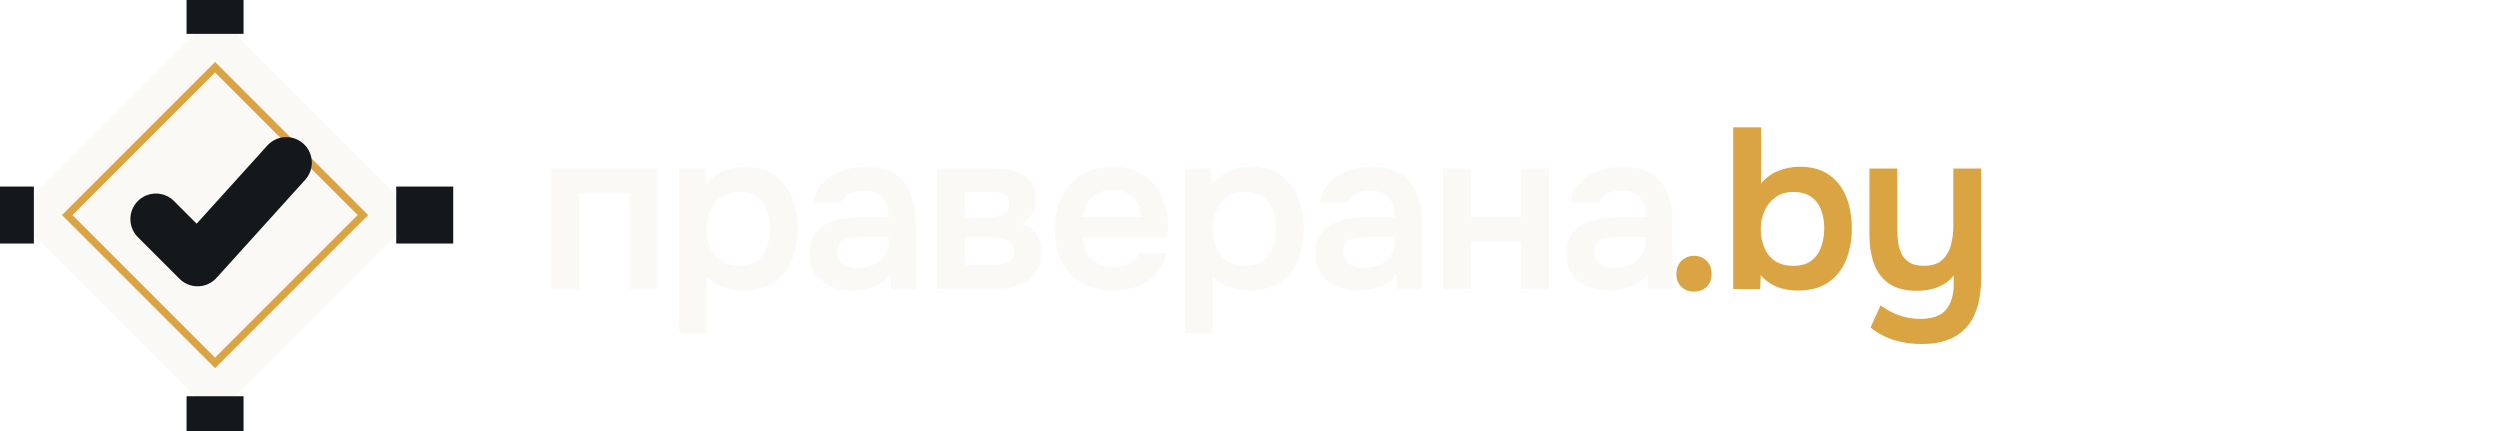
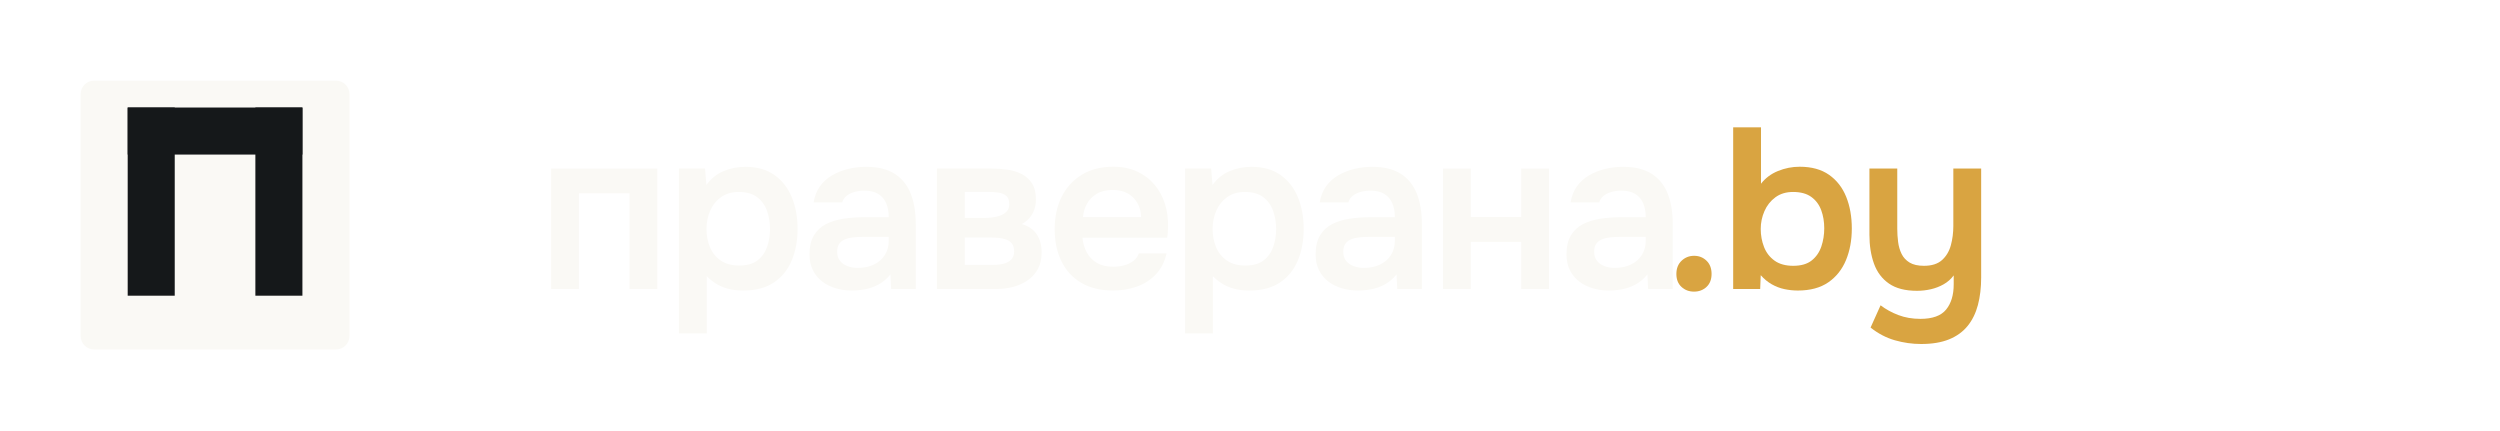
<svg xmlns="http://www.w3.org/2000/svg" viewBox="0 0 372 64" role="img" aria-label="Праверана.by">
-   <path d="M32.0 2.0 L62.0 32.0 L32.0 62.0 L2.0 32.0 Z" fill="#faf9f5" />
-   <path d="M27.76 -3.44 L36.24 -3.44 L36.24 5.04 L27.76 5.04 Z" fill="#15181a" />
-   <path d="M58.96 27.76 L67.44 27.76 L67.44 36.24 L58.96 36.24 Z" fill="#15181a" />
-   <path d="M27.76 58.96 L36.24 58.96 L36.24 67.44 L27.76 67.44 Z" fill="#15181a" />
-   <path d="M-3.44 27.76 L5.04 27.76 L5.04 36.24 L-3.44 36.24 Z" fill="#15181a" />
-   <path d="M32.0 10.0 L54.0 32.0 L32.0 54.0 L10.0 32.0 Z" fill="none" stroke="#d9a441" stroke-width="1.1" />
-   <path d="M23.2 32.6 L29.4 38.8 L42.6 24.2" fill="none" stroke="#15181a" stroke-width="7.6" stroke-linecap="round" stroke-linejoin="round" />
+   <rect x="12" y="12" width="40" height="40" rx="2" fill="#faf9f5" />
+   <rect x="19" y="16" width="26" height="7" fill="#15181a" />
+   <rect x="19" y="16" width="7" height="28" fill="#15181a" />
+   <rect x="38" y="16" width="7" height="28" fill="#15181a" />
  <g transform="translate(80 43) scale(1)">
    <path d="M59 0V527H523.601V0H402.199V418.798H180.802V0Z" transform="translate(0.0 0) scale(0.034 -0.034)" fill="#faf9f5" />
    <path d="M59 -194.4V527H173.202L179.202 455.201Q209.802 497.401 254.702 516Q299.602 534.6 350.001 534.6Q426.401 534.6 477.001 498.7Q527.601 462.8 552.901 401.4Q578.201 340 578.201 263Q578.201 186 552.601 124.8Q527.001 63.6 474.401 28.4Q421.801 -6.8 340.401 -6.8Q302.401 -6.8 272.201 1.5Q242.001 9.8 219.602 24.4Q197.202 39 180.802 55.8V-194.4ZM323 102.602Q373.8 102.602 403 125.302Q432.199 148.002 444.899 184.401Q457.599 220.801 457.599 261.8Q457.599 304.999 444.299 342.199Q430.999 379.398 401 401.998Q371 424.598 320.6 424.598Q275.001 424.598 243.501 402.098Q212.001 379.599 195.802 342.699Q179.602 305.799 179.602 262.8Q179.602 219.001 195.002 182.401Q210.401 145.802 242.401 124.202Q274.401 102.602 323 102.602Z" transform="translate(19.02 0) scale(0.034 -0.034)" fill="#faf9f5" />
    <path d="M226.399 -6.8Q189.799 -6.8 156.399 2.9Q122.999 12.6 97.099 32.3Q71.199 52 56.099 81.7Q41 111.4 41 151.2Q41 202.2 60.3 234.401Q79.6 266.601 113 283.801Q146.401 301 190.201 307.6Q234.001 314.2 282.002 314.2H387.799Q387.799 348.8 376.699 374.899Q365.599 400.999 342.199 415.699Q318.8 430.398 280.4 430.398Q258.6 430.398 238.301 424.798Q218.001 419.198 203.801 407.998Q189.601 396.799 184.001 378.799H58.999Q65.599 419.999 86.899 449.499Q108.199 479 140.199 497.6Q172.2 516.2 210.4 525.4Q248.6 534.6 289 534.6Q364.6 534.6 412.401 504.9Q460.201 475.2 483.101 419.3Q506.001 363.4 506.001 284.2V0H398.199L395.199 63.8Q372.799 35.8 344.199 20.2Q315.599 4.6 285.299 -1.1Q254.999 -6.8 226.399 -6.8ZM252 92.201Q292.8 92.201 323.299 107.101Q353.799 122.001 370.799 148.801Q387.799 175.601 387.799 211.2V227.999H272.6Q251.6 227.999 231.7 225.799Q211.801 223.599 196.001 217.099Q180.201 210.599 171.102 197.7Q162.002 184.8 162.002 162.4Q162.002 138.801 174.401 123.201Q186.801 107.601 207.601 99.901Q228.401 92.201 252 92.201Z" transform="translate(39.06 0) scale(0.034 -0.034)" fill="#faf9f5" />
    <path d="M59 0V527H298.202Q332.402 527 366.502 522.3Q400.602 517.6 428.902 503.5Q457.202 489.4 474.702 462.6Q492.202 435.8 492.202 391.2Q492.202 366.8 484.602 346.1Q477.002 325.4 463.302 310Q449.602 294.6 430.402 284.2Q475.602 270.6 496.401 238.4Q517.201 206.2 517.201 160.4Q517.201 116.8 500.101 86.3Q483.001 55.8 454.501 36.8Q426 17.8 391.5 8.9Q357 0 322.201 0ZM180.802 105.602H307.401Q332 105.602 352.2 111.002Q372.4 116.402 384.599 129.302Q396.799 142.201 396.799 164.801Q396.799 186.4 387.299 198.5Q377.8 210.6 362.3 216.3Q346.801 222 328.001 223.6Q309.201 225.2 290.602 225.2H180.802ZM180.802 310.801H265.002Q281.802 310.801 300.902 313.001Q320.001 315.201 337.101 321.701Q354.2 328.2 364.9 340Q375.599 351.8 375.599 370.999Q375.599 397.199 361.5 408.299Q347.4 419.398 326.801 422.098Q306.201 424.798 285.801 424.798H180.802Z" transform="translate(57.41 0) scale(0.034 -0.034)" fill="#faf9f5" />
    <path d="M295.4 -6.8Q212.6 -6.8 155.4 26.9Q98.2 60.6 68.6 121.2Q39 181.8 39 261.8Q39 342.4 69.7 403.7Q100.4 465 157.8 500Q215.2 535 295.6 535Q354.2 535 399.3 514.3Q444.4 493.6 475.3 457.2Q506.2 420.801 521.3 373.401Q536.401 326 535.201 272Q534.601 259.8 534.001 248.2Q533.401 236.6 531.2 224.4H160.602Q163.802 189.2 179.401 160.201Q195.001 131.201 223.601 114.301Q252.2 97.402 295 97.402Q320.2 97.402 343.1 103.502Q365.999 109.602 383.299 122.802Q400.599 136.001 407.199 155.801H528.601Q515.801 99.201 481.001 63.1Q446.201 27 397.6 10.1Q349 -6.8 295.4 -6.8ZM417.199 314.801Q416.599 347.8 401.799 374.799Q386.999 401.799 359.699 417.599Q332.4 433.399 292.6 433.399Q250.801 433.399 222.701 416.399Q194.601 399.399 180.001 372.399Q165.402 345.4 163.002 314.801Z" transform="translate(75.61 0) scale(0.034 -0.034)" fill="#faf9f5" />
    <path d="M59 -194.4V527H173.202L179.202 455.201Q209.802 497.401 254.702 516Q299.602 534.6 350.001 534.6Q426.401 534.6 477.001 498.7Q527.601 462.8 552.901 401.4Q578.201 340 578.201 263Q578.201 186 552.601 124.8Q527.001 63.6 474.401 28.4Q421.801 -6.8 340.401 -6.8Q302.401 -6.8 272.201 1.5Q242.001 9.8 219.602 24.4Q197.202 39 180.802 55.8V-194.4ZM323 102.602Q373.8 102.602 403 125.302Q432.199 148.002 444.899 184.401Q457.599 220.801 457.599 261.8Q457.599 304.999 444.299 342.199Q430.999 379.398 401 401.998Q371 424.598 320.6 424.598Q275.001 424.598 243.501 402.098Q212.001 379.599 195.802 342.699Q179.602 305.799 179.602 262.8Q179.602 219.001 195.002 182.401Q210.401 145.802 242.401 124.202Q274.401 102.602 323 102.602Z" transform="translate(94.33 0) scale(0.034 -0.034)" fill="#faf9f5" />
    <path d="M226.399 -6.8Q189.799 -6.8 156.399 2.9Q122.999 12.6 97.099 32.3Q71.199 52 56.099 81.7Q41 111.4 41 151.2Q41 202.2 60.3 234.401Q79.6 266.601 113 283.801Q146.401 301 190.201 307.6Q234.001 314.2 282.002 314.2H387.799Q387.799 348.8 376.699 374.899Q365.599 400.999 342.199 415.699Q318.8 430.398 280.4 430.398Q258.6 430.398 238.301 424.798Q218.001 419.198 203.801 407.998Q189.601 396.799 184.001 378.799H58.999Q65.599 419.999 86.899 449.499Q108.199 479 140.199 497.6Q172.2 516.2 210.4 525.4Q248.6 534.6 289 534.6Q364.6 534.6 412.401 504.9Q460.201 475.2 483.101 419.3Q506.001 363.4 506.001 284.2V0H398.199L395.199 63.8Q372.799 35.8 344.199 20.2Q315.599 4.6 285.299 -1.1Q254.999 -6.8 226.399 -6.8ZM252 92.201Q292.8 92.201 323.299 107.101Q353.799 122.001 370.799 148.801Q387.799 175.601 387.799 211.2V227.999H272.6Q251.6 227.999 231.7 225.799Q211.801 223.599 196.001 217.099Q180.201 210.599 171.102 197.7Q162.002 184.8 162.002 162.4Q162.002 138.801 174.401 123.201Q186.801 107.601 207.601 99.901Q228.401 92.201 252 92.201Z" transform="translate(114.37 0) scale(0.034 -0.034)" fill="#faf9f5" />
    <path d="M59 0V527H180.802V314.801H401.199V527H523.001V0H401.199V206.199H180.802V0Z" transform="translate(132.71 0) scale(0.034 -0.034)" fill="#faf9f5" />
    <path d="M226.399 -6.8Q189.799 -6.8 156.399 2.9Q122.999 12.6 97.099 32.3Q71.199 52 56.099 81.7Q41 111.4 41 151.2Q41 202.2 60.3 234.401Q79.6 266.601 113 283.801Q146.401 301 190.201 307.6Q234.001 314.2 282.002 314.2H387.799Q387.799 348.8 376.699 374.899Q365.599 400.999 342.199 415.699Q318.8 430.398 280.4 430.398Q258.6 430.398 238.301 424.798Q218.001 419.198 203.801 407.998Q189.601 396.799 184.001 378.799H58.999Q65.599 419.999 86.899 449.499Q108.199 479 140.199 497.6Q172.2 516.2 210.4 525.4Q248.6 534.6 289 534.6Q364.6 534.6 412.401 504.9Q460.201 475.2 483.101 419.3Q506.001 363.4 506.001 284.2V0H398.199L395.199 63.8Q372.799 35.8 344.199 20.2Q315.599 4.6 285.299 -1.1Q254.999 -6.8 226.399 -6.8ZM252 92.201Q292.8 92.201 323.299 107.101Q353.799 122.001 370.799 148.801Q387.799 175.601 387.799 211.2V227.999H272.6Q251.6 227.999 231.7 225.799Q211.801 223.599 196.001 217.099Q180.201 210.599 171.102 197.7Q162.002 184.8 162.002 162.4Q162.002 138.801 174.401 123.201Q186.801 107.601 207.601 99.901Q228.401 92.201 252 92.201Z" transform="translate(151.7 0) scale(0.034 -0.034)" fill="#faf9f5" />
    <path d="M136.201 -11.6Q103.8 -11.6 81.4 9.0Q59 29.6 59 65.601Q59 102.001 81.8 123.602Q104.6 145.202 136.601 145.202Q168.601 145.202 190.801 123.802Q213.002 102.401 213.002 66.001Q213.002 29.6 190.801 9.0Q168.601 -11.6 136.201 -11.6Z" transform="translate(167.44 0) scale(0.034 -0.034)" fill="#d9a441" />
    <path d="M342.002 -6.8Q312.802 -6.8 283.702 -0.7Q254.602 5.4 228.102 20.4Q201.602 35.4 179.602 60.4L177.202 0H59V707.4H180.802V460.601Q209.602 497.8 255.302 516.4Q301.002 535 350.001 535Q428.401 535 478.801 499.5Q529.201 464 553.701 403.1Q578.201 342.2 578.201 264.6Q578.201 188 552.801 126.5Q527.401 65 475.401 29.1Q423.401 -6.8 342.002 -6.8ZM321.8 101.402Q373.4 101.402 402.8 124.902Q432.199 148.402 444.899 186.001Q457.599 223.601 457.599 265.8Q457.599 308.599 444.299 344.799Q430.999 380.999 401 402.798Q371 424.598 321 424.598Q275.401 424.598 243.701 401.198Q212.001 377.799 195.802 340.599Q179.602 303.4 179.602 262.8Q179.602 220.601 194.102 183.601Q208.602 146.601 240.101 124.002Q271.601 101.402 321.8 101.402Z" transform="translate(175.89 0) scale(0.034 -0.034)" fill="#d9a441" />
    <path d="M288.2 -240.8Q229.6 -240.8 172.7 -224.4Q115.799 -208 66.799 -168.801L110.6 -71.399Q144.799 -97.598 188.499 -114.198Q232.199 -130.798 284.999 -130.798Q364.199 -130.798 397.399 -90.099Q430.599 -49.399 430.599 20.001V59.399Q412.999 35.599 386.899 20.7Q360.799 5.8 330.799 -1.1Q300.8 -8 269.8 -8Q193 -8 147.4 23.6Q101.8 55.2 81.8 110.6Q61.8 166 61.8 237.2V527H183.602V263.6Q183.602 234.801 187.302 205.901Q191.002 177.001 202.602 153.402Q214.202 129.802 237.601 115.602Q261.001 101.402 300.401 101.402Q351.4 101.402 379.3 126.402Q407.2 151.402 418.099 191.201Q428.999 231.001 428.999 276V527H550.801V50.403Q550.801 -16.598 536.501 -70.398Q522.201 -124.199 491.201 -162.199Q460.201 -200.2 410.201 -220.5Q360.201 -240.8 288.2 -240.8Z" transform="translate(196.07 0) scale(0.034 -0.034)" fill="#d9a441" />
  </g>
</svg>
